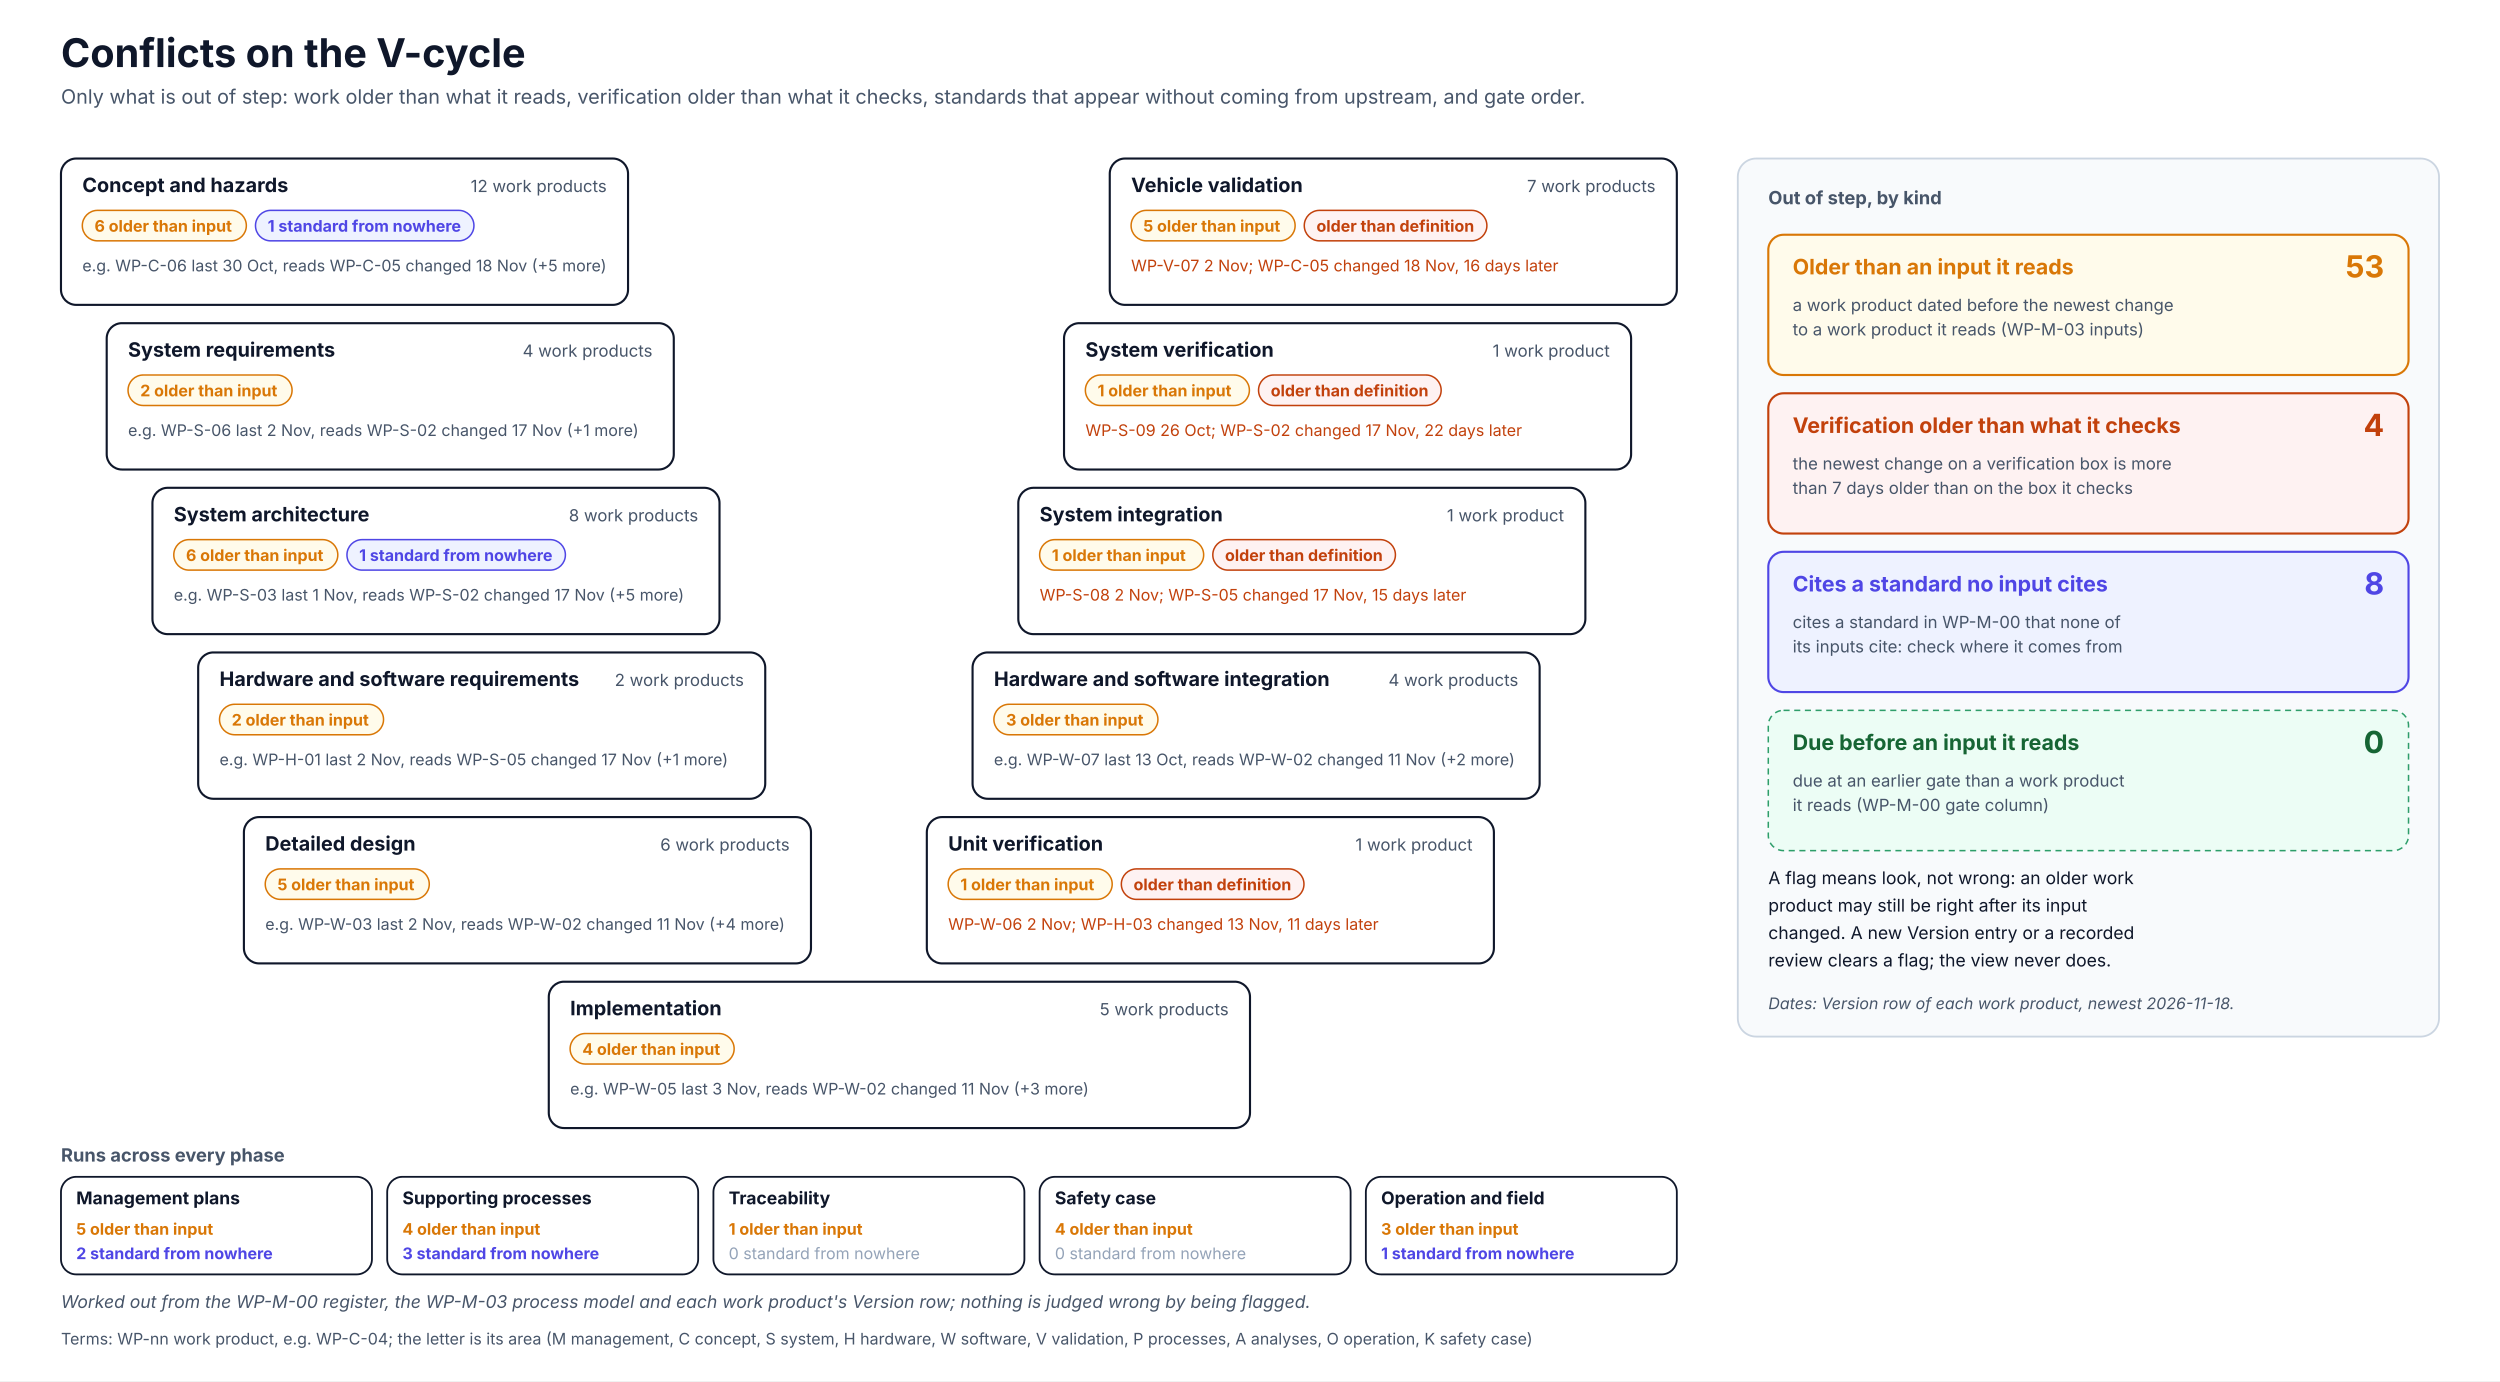
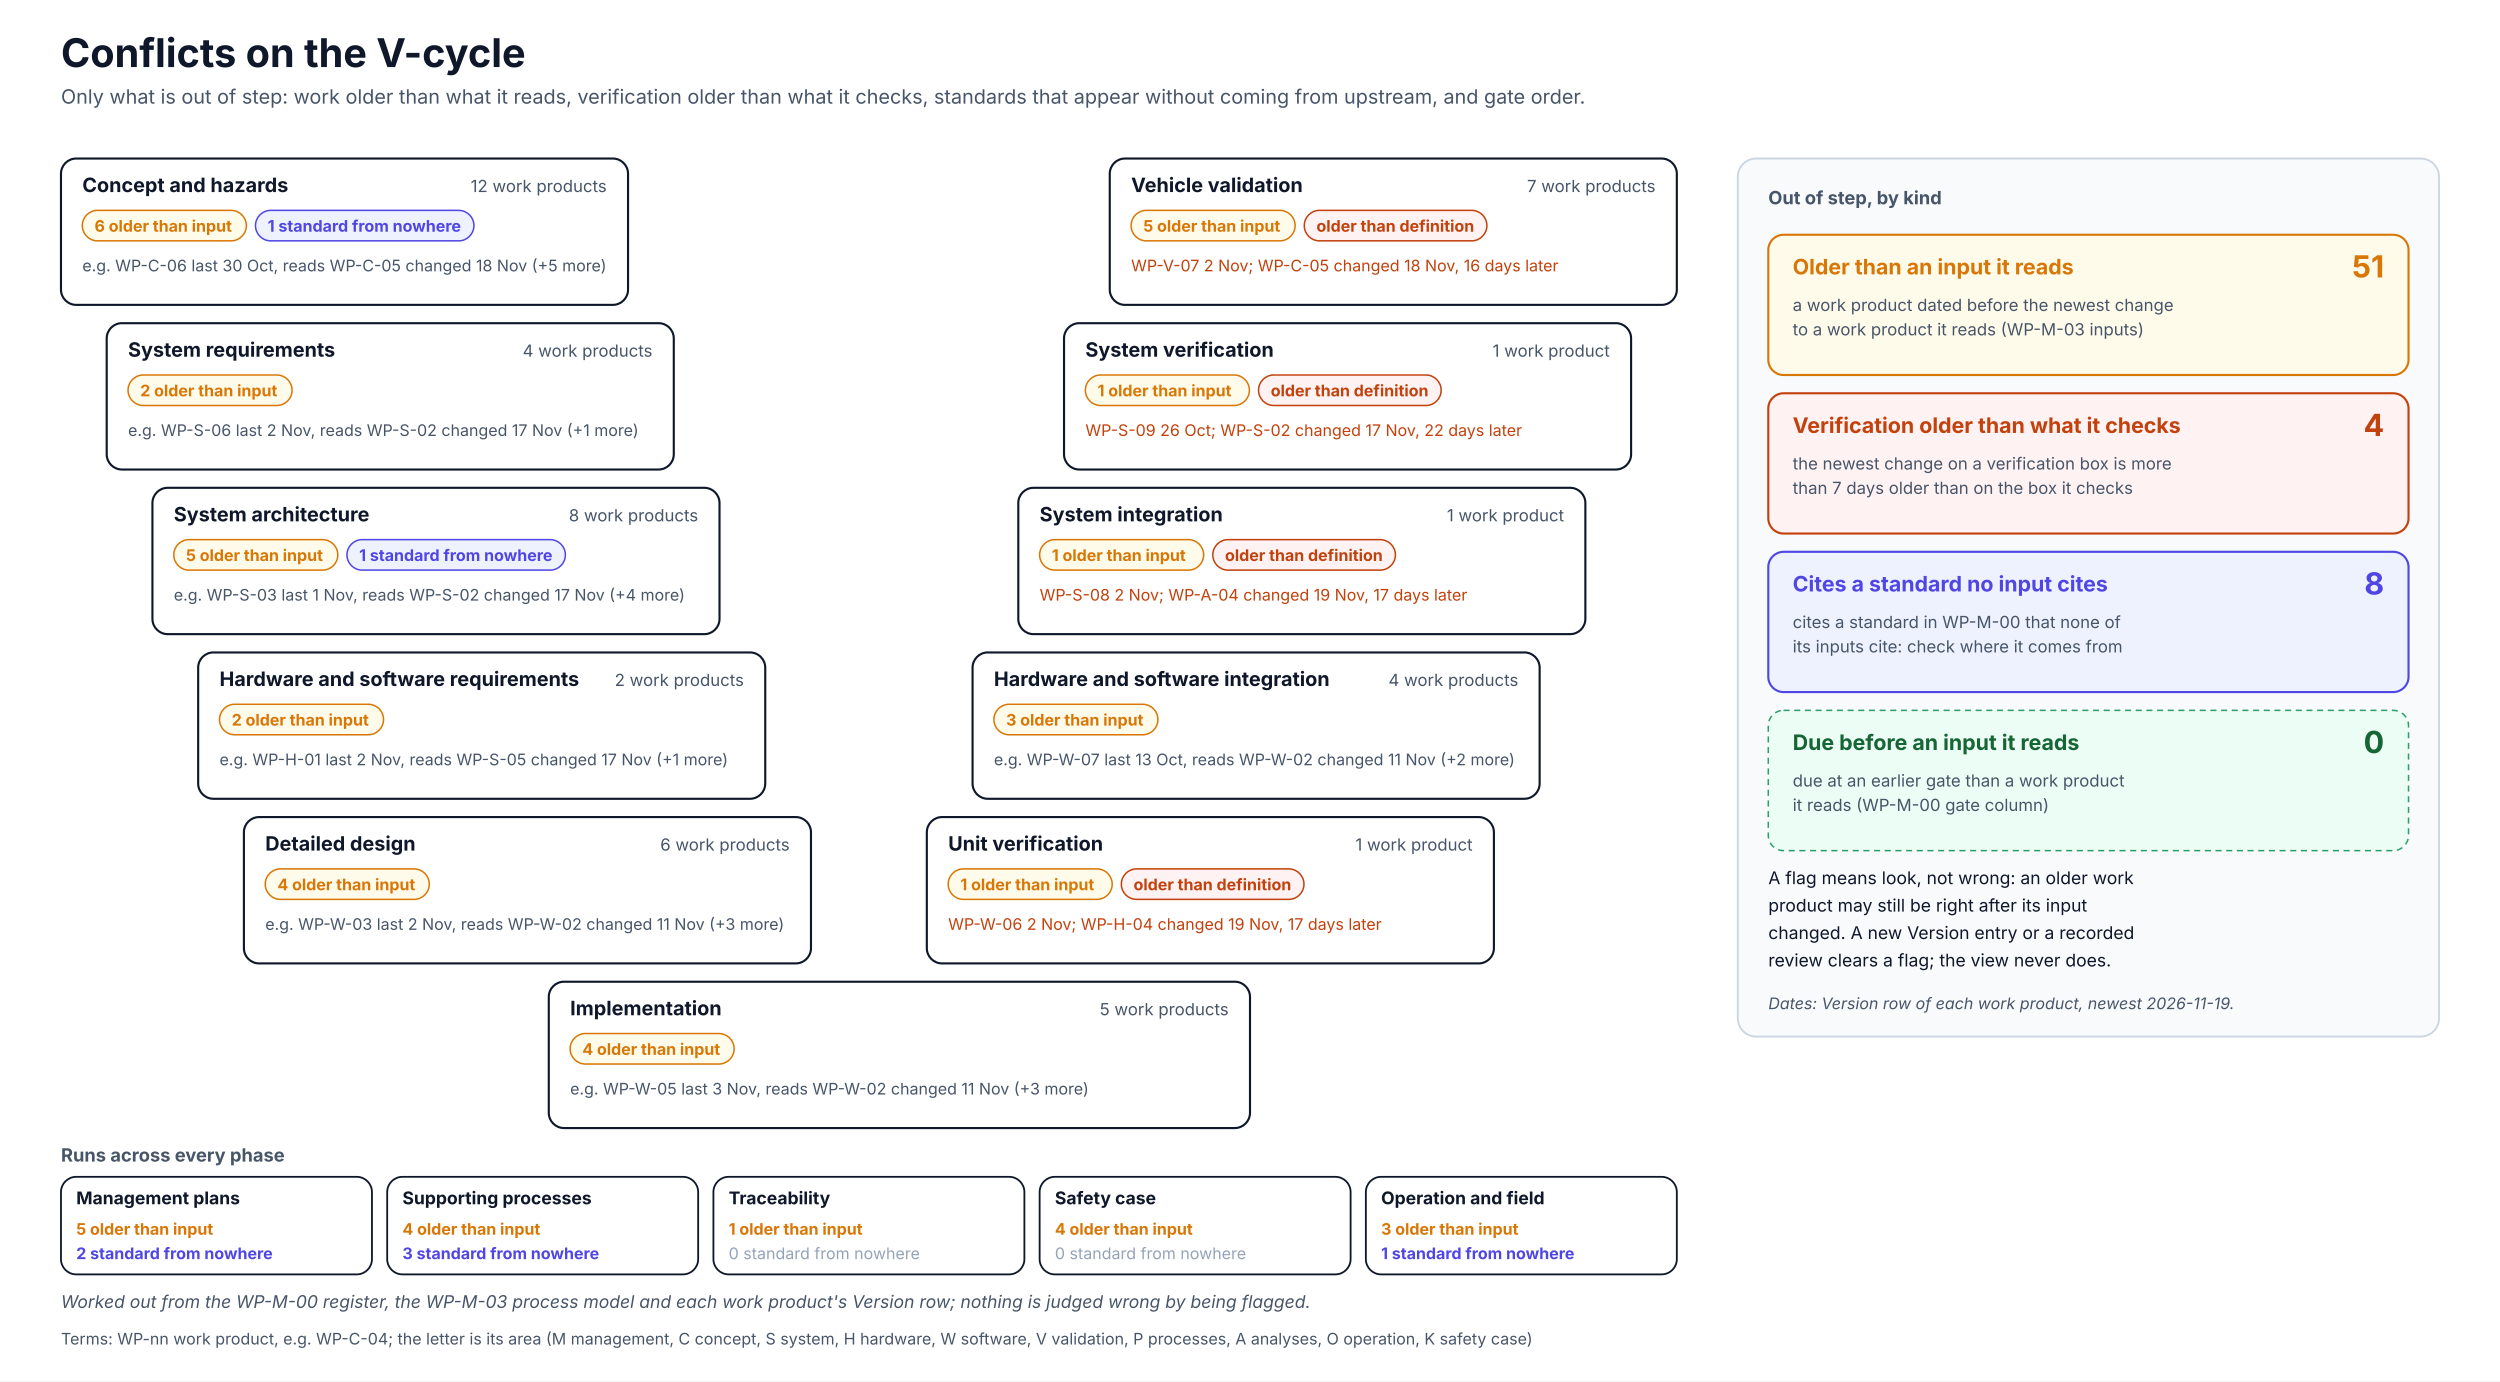
<svg xmlns="http://www.w3.org/2000/svg" width="1640" height="906" viewBox="0 0 1640 906" font-family="Inter, 'Segoe UI', Helvetica, Arial, sans-serif" role="img">
  <defs>
    <pattern id="hatch" patternUnits="userSpaceOnUse" width="6" height="6" patternTransform="rotate(45)">
      <rect width="6" height="6" fill="#F1F5F9" />
      <line x1="0" y1="0" x2="0" y2="6" stroke="#CBD5E1" stroke-width="2" />
    </pattern>
  </defs>
  <rect x="0" y="0" width="1640" height="906" rx="0" fill="#FFFFFF" stroke="none" stroke-width="0" />
  <text x="40" y="44" font-size="26" fill="#0F172A" font-weight="700">Conflicts on the V-cycle</text>
  <text x="40" y="68" font-size="13" fill="#475569">Only what is out of step: work older than what it reads, verification older than what it checks, standards that appear without coming from upstream, and gate order.</text>
  <rect x="40" y="104" width="372" height="96" rx="10" fill="#FFFFFF" stroke="#0F172A" stroke-width="1.4" />
  <text x="54" y="126" font-size="13" fill="#0F172A" font-weight="700">Concept and hazards</text>
  <text x="398" y="126" font-size="11" fill="#475569" text-anchor="end">12 work products</text>
  <rect x="54" y="138" width="107.6" height="20" rx="10" fill="#FFFBEB" stroke="#D97706" stroke-width="1" />
  <text x="62" y="152" font-size="10.5" fill="#D97706" font-weight="700">6 older than input</text>
  <rect x="167.6" y="138" width="143.3" height="20" rx="10" fill="#EEF2FF" stroke="#4F46E5" stroke-width="1" />
  <text x="175.6" y="152" font-size="10.5" fill="#4F46E5" font-weight="700">1 standard from nowhere</text>
  <g transform="translate(54.0,178.0)">
    <text x="0" y="0" font-size="10.5" fill="#475569">e.g. WP-C-06 last 30 Oct, reads WP-C-05 changed 18 Nov (+5 more)</text>
  </g>
  <rect x="728" y="104" width="372" height="96" rx="10" fill="#FFFFFF" stroke="#0F172A" stroke-width="1.4" />
  <text x="742" y="126" font-size="13" fill="#0F172A" font-weight="700">Vehicle validation</text>
  <text x="1086" y="126" font-size="11" fill="#475569" text-anchor="end">7 work products</text>
  <rect x="742" y="138" width="107.6" height="20" rx="10" fill="#FFFBEB" stroke="#D97706" stroke-width="1" />
  <text x="750" y="152" font-size="10.5" fill="#D97706" font-weight="700">5 older than input</text>
  <rect x="855.6" y="138" width="119.8" height="20" rx="10" fill="#FEF2F2" stroke="#C2410C" stroke-width="1" />
  <text x="863.6" y="152" font-size="10.5" fill="#C2410C" font-weight="700">older than definition</text>
  <g transform="translate(742.0,178.0)">
    <text x="0" y="0" font-size="10.5" fill="#C2410C">WP-V-07 2 Nov; WP-C-05 changed 18 Nov, 16 days later</text>
  </g>
  <rect x="70" y="212" width="372" height="96" rx="10" fill="#FFFFFF" stroke="#0F172A" stroke-width="1.4" />
  <text x="84" y="234" font-size="13" fill="#0F172A" font-weight="700">System requirements</text>
  <text x="428" y="234" font-size="11" fill="#475569" text-anchor="end">4 work products</text>
  <rect x="84" y="246" width="107.6" height="20" rx="10" fill="#FFFBEB" stroke="#D97706" stroke-width="1" />
  <text x="92" y="260" font-size="10.5" fill="#D97706" font-weight="700">2 older than input</text>
  <g transform="translate(84.0,286.0)">
    <text x="0" y="0" font-size="10.5" fill="#475569">e.g. WP-S-06 last 2 Nov, reads WP-S-02 changed 17 Nov (+1 more)</text>
  </g>
  <rect x="698" y="212" width="372" height="96" rx="10" fill="#FFFFFF" stroke="#0F172A" stroke-width="1.4" />
  <text x="712" y="234" font-size="13" fill="#0F172A" font-weight="700">System verification</text>
  <text x="1056" y="234" font-size="11" fill="#475569" text-anchor="end">1 work product</text>
  <rect x="712" y="246" width="107.6" height="20" rx="10" fill="#FFFBEB" stroke="#D97706" stroke-width="1" />
  <text x="720" y="260" font-size="10.5" fill="#D97706" font-weight="700">1 older than input</text>
  <rect x="825.6" y="246" width="119.8" height="20" rx="10" fill="#FEF2F2" stroke="#C2410C" stroke-width="1" />
  <text x="833.6" y="260" font-size="10.5" fill="#C2410C" font-weight="700">older than definition</text>
  <g transform="translate(712.0,286.0)">
    <text x="0" y="0" font-size="10.5" fill="#C2410C">WP-S-09 26 Oct; WP-S-02 changed 17 Nov, 22 days later</text>
  </g>
  <rect x="100" y="320" width="372" height="96" rx="10" fill="#FFFFFF" stroke="#0F172A" stroke-width="1.4" />
  <text x="114" y="342" font-size="13" fill="#0F172A" font-weight="700">System architecture</text>
  <text x="458" y="342" font-size="11" fill="#475569" text-anchor="end">8 work products</text>
  <rect x="114" y="354" width="107.6" height="20" rx="10" fill="#FFFBEB" stroke="#D97706" stroke-width="1" />
-   <text x="122" y="368" font-size="10.5" fill="#D97706" font-weight="700">6 older than input</text>
+   <text x="122" y="368" font-size="10.5" fill="#D97706" font-weight="700">5 older than input</text>
  <rect x="227.6" y="354" width="143.3" height="20" rx="10" fill="#EEF2FF" stroke="#4F46E5" stroke-width="1" />
  <text x="235.6" y="368" font-size="10.5" fill="#4F46E5" font-weight="700">1 standard from nowhere</text>
  <g transform="translate(114.0,394.0)">
-     <text x="0" y="0" font-size="10.5" fill="#475569">e.g. WP-S-03 last 1 Nov, reads WP-S-02 changed 17 Nov (+5 more)</text>
+     <text x="0" y="0" font-size="10.5" fill="#475569">e.g. WP-S-03 last 1 Nov, reads WP-S-02 changed 17 Nov (+4 more)</text>
  </g>
  <rect x="668" y="320" width="372" height="96" rx="10" fill="#FFFFFF" stroke="#0F172A" stroke-width="1.4" />
  <text x="682" y="342" font-size="13" fill="#0F172A" font-weight="700">System integration</text>
  <text x="1026" y="342" font-size="11" fill="#475569" text-anchor="end">1 work product</text>
  <rect x="682" y="354" width="107.6" height="20" rx="10" fill="#FFFBEB" stroke="#D97706" stroke-width="1" />
  <text x="690" y="368" font-size="10.5" fill="#D97706" font-weight="700">1 older than input</text>
  <rect x="795.6" y="354" width="119.8" height="20" rx="10" fill="#FEF2F2" stroke="#C2410C" stroke-width="1" />
  <text x="803.6" y="368" font-size="10.5" fill="#C2410C" font-weight="700">older than definition</text>
  <g transform="translate(682.0,394.0)">
-     <text x="0" y="0" font-size="10.5" fill="#C2410C">WP-S-08 2 Nov; WP-S-05 changed 17 Nov, 15 days later</text>
+     <text x="0" y="0" font-size="10.5" fill="#C2410C">WP-S-08 2 Nov; WP-A-04 changed 19 Nov, 17 days later</text>
  </g>
  <rect x="130" y="428" width="372" height="96" rx="10" fill="#FFFFFF" stroke="#0F172A" stroke-width="1.4" />
  <text x="144" y="450" font-size="13" fill="#0F172A" font-weight="700">Hardware and software requirements</text>
  <text x="488" y="450" font-size="11" fill="#475569" text-anchor="end">2 work products</text>
  <rect x="144" y="462" width="107.6" height="20" rx="10" fill="#FFFBEB" stroke="#D97706" stroke-width="1" />
  <text x="152" y="476" font-size="10.5" fill="#D97706" font-weight="700">2 older than input</text>
  <g transform="translate(144.0,502.0)">
    <text x="0" y="0" font-size="10.5" fill="#475569">e.g. WP-H-01 last 2 Nov, reads WP-S-05 changed 17 Nov (+1 more)</text>
  </g>
  <rect x="638" y="428" width="372" height="96" rx="10" fill="#FFFFFF" stroke="#0F172A" stroke-width="1.4" />
  <text x="652" y="450" font-size="13" fill="#0F172A" font-weight="700">Hardware and software integration</text>
  <text x="996" y="450" font-size="11" fill="#475569" text-anchor="end">4 work products</text>
  <rect x="652" y="462" width="107.6" height="20" rx="10" fill="#FFFBEB" stroke="#D97706" stroke-width="1" />
  <text x="660" y="476" font-size="10.5" fill="#D97706" font-weight="700">3 older than input</text>
  <g transform="translate(652.0,502.0)">
    <text x="0" y="0" font-size="10.5" fill="#475569">e.g. WP-W-07 last 13 Oct, reads WP-W-02 changed 11 Nov (+2 more)</text>
  </g>
  <rect x="160" y="536" width="372" height="96" rx="10" fill="#FFFFFF" stroke="#0F172A" stroke-width="1.4" />
  <text x="174" y="558" font-size="13" fill="#0F172A" font-weight="700">Detailed design</text>
  <text x="518" y="558" font-size="11" fill="#475569" text-anchor="end">6 work products</text>
  <rect x="174" y="570" width="107.6" height="20" rx="10" fill="#FFFBEB" stroke="#D97706" stroke-width="1" />
-   <text x="182" y="584" font-size="10.5" fill="#D97706" font-weight="700">5 older than input</text>
+   <text x="182" y="584" font-size="10.5" fill="#D97706" font-weight="700">4 older than input</text>
  <g transform="translate(174.0,610.0)">
-     <text x="0" y="0" font-size="10.5" fill="#475569">e.g. WP-W-03 last 2 Nov, reads WP-W-02 changed 11 Nov (+4 more)</text>
+     <text x="0" y="0" font-size="10.5" fill="#475569">e.g. WP-W-03 last 2 Nov, reads WP-W-02 changed 11 Nov (+3 more)</text>
  </g>
  <rect x="608" y="536" width="372" height="96" rx="10" fill="#FFFFFF" stroke="#0F172A" stroke-width="1.4" />
  <text x="622" y="558" font-size="13" fill="#0F172A" font-weight="700">Unit verification</text>
  <text x="966" y="558" font-size="11" fill="#475569" text-anchor="end">1 work product</text>
  <rect x="622" y="570" width="107.6" height="20" rx="10" fill="#FFFBEB" stroke="#D97706" stroke-width="1" />
  <text x="630" y="584" font-size="10.5" fill="#D97706" font-weight="700">1 older than input</text>
  <rect x="735.6" y="570" width="119.8" height="20" rx="10" fill="#FEF2F2" stroke="#C2410C" stroke-width="1" />
  <text x="743.6" y="584" font-size="10.5" fill="#C2410C" font-weight="700">older than definition</text>
  <g transform="translate(622.0,610.0)">
-     <text x="0" y="0" font-size="10.5" fill="#C2410C">WP-W-06 2 Nov; WP-H-03 changed 13 Nov, 11 days later</text>
+     <text x="0" y="0" font-size="10.5" fill="#C2410C">WP-W-06 2 Nov; WP-H-04 changed 19 Nov, 17 days later</text>
  </g>
  <rect x="360" y="644" width="460" height="96" rx="10" fill="#FFFFFF" stroke="#0F172A" stroke-width="1.4" />
  <text x="374" y="666" font-size="13" fill="#0F172A" font-weight="700">Implementation</text>
  <text x="806" y="666" font-size="11" fill="#475569" text-anchor="end">5 work products</text>
  <rect x="374" y="678" width="107.6" height="20" rx="10" fill="#FFFBEB" stroke="#D97706" stroke-width="1" />
  <text x="382" y="692" font-size="10.5" fill="#D97706" font-weight="700">4 older than input</text>
  <g transform="translate(374.0,718.0)">
    <text x="0" y="0" font-size="10.5" fill="#475569">e.g. WP-W-05 last 3 Nov, reads WP-W-02 changed 11 Nov (+3 more)</text>
  </g>
  <text x="40" y="762" font-size="12" fill="#475569" font-weight="700">Runs across every phase</text>
  <rect x="40" y="772" width="204" height="64" rx="10" fill="#FFFFFF" stroke="#0F172A" stroke-width="1.2" />
  <text x="50" y="790" font-size="11.5" fill="#0F172A" font-weight="700">Management plans</text>
  <text x="50" y="810" font-size="10.5" fill="#D97706" font-weight="700">5 older than input</text>
  <text x="50" y="826" font-size="10.5" fill="#4F46E5" font-weight="700">2 standard from nowhere</text>
  <rect x="254" y="772" width="204" height="64" rx="10" fill="#FFFFFF" stroke="#0F172A" stroke-width="1.2" />
  <text x="264" y="790" font-size="11.5" fill="#0F172A" font-weight="700">Supporting processes</text>
  <text x="264" y="810" font-size="10.5" fill="#D97706" font-weight="700">4 older than input</text>
  <text x="264" y="826" font-size="10.5" fill="#4F46E5" font-weight="700">3 standard from nowhere</text>
  <rect x="468" y="772" width="204" height="64" rx="10" fill="#FFFFFF" stroke="#0F172A" stroke-width="1.2" />
  <text x="478" y="790" font-size="11.5" fill="#0F172A" font-weight="700">Traceability</text>
  <text x="478" y="810" font-size="10.5" fill="#D97706" font-weight="700">1 older than input</text>
  <text x="478" y="826" font-size="10.5" fill="#94A3B8">0 standard from nowhere</text>
  <rect x="682" y="772" width="204" height="64" rx="10" fill="#FFFFFF" stroke="#0F172A" stroke-width="1.2" />
  <text x="692" y="790" font-size="11.5" fill="#0F172A" font-weight="700">Safety case</text>
  <text x="692" y="810" font-size="10.5" fill="#D97706" font-weight="700">4 older than input</text>
  <text x="692" y="826" font-size="10.5" fill="#94A3B8">0 standard from nowhere</text>
  <rect x="896" y="772" width="204" height="64" rx="10" fill="#FFFFFF" stroke="#0F172A" stroke-width="1.2" />
  <text x="906" y="790" font-size="11.5" fill="#0F172A" font-weight="700">Operation and field</text>
  <text x="906" y="810" font-size="10.5" fill="#D97706" font-weight="700">3 older than input</text>
  <text x="906" y="826" font-size="10.5" fill="#4F46E5" font-weight="700">1 standard from nowhere</text>
  <rect x="1140" y="104" width="460" height="576" rx="12" fill="#F8FAFC" stroke="#CBD5E1" stroke-width="1.2" />
  <text x="1160" y="134" font-size="12" fill="#475569" font-weight="700">Out of step, by kind</text>
  <rect x="1160" y="154" width="420" height="92" rx="10" fill="#FFFBEB" stroke="#D97706" stroke-width="1.4" />
  <text x="1176" y="180" font-size="14" fill="#D97706" font-weight="700">Older than an input it reads</text>
-   <text x="1564" y="182" font-size="20" fill="#D97706" font-weight="700" text-anchor="end">53</text>
+   <text x="1564" y="182" font-size="20" fill="#D97706" font-weight="700" text-anchor="end">51</text>
  <text x="1176" y="204" font-size="11" fill="#475569">a work product dated before the newest change</text>
  <text x="1176" y="220" font-size="11" fill="#475569">to a work product it reads (WP-M-03 inputs)</text>
  <rect x="1160" y="258" width="420" height="92" rx="10" fill="#FEF2F2" stroke="#C2410C" stroke-width="1.4" />
  <text x="1176" y="284" font-size="14" fill="#C2410C" font-weight="700">Verification older than what it checks</text>
  <text x="1564" y="286" font-size="20" fill="#C2410C" font-weight="700" text-anchor="end">4</text>
  <text x="1176" y="308" font-size="11" fill="#475569">the newest change on a verification box is more</text>
  <text x="1176" y="324" font-size="11" fill="#475569">than 7 days older than on the box it checks</text>
  <rect x="1160" y="362" width="420" height="92" rx="10" fill="#EEF2FF" stroke="#4F46E5" stroke-width="1.4" />
  <text x="1176" y="388" font-size="14" fill="#4F46E5" font-weight="700">Cites a standard no input cites</text>
  <text x="1564" y="390" font-size="20" fill="#4F46E5" font-weight="700" text-anchor="end">8</text>
  <text x="1176" y="412" font-size="11" fill="#475569">cites a standard in WP-M-00 that none of</text>
  <text x="1176" y="428" font-size="11" fill="#475569">its inputs cite: check where it comes from</text>
  <rect x="1160" y="466" width="420" height="92" rx="10" fill="#ECFDF5" stroke="#2E9E6A" stroke-width="1" stroke-dasharray="4 3" />
  <text x="1176" y="492" font-size="14" fill="#166534" font-weight="700">Due before an input it reads</text>
  <text x="1564" y="494" font-size="20" fill="#166534" font-weight="700" text-anchor="end">0</text>
  <text x="1176" y="516" font-size="11" fill="#475569">due at an earlier gate than a work product</text>
  <text x="1176" y="532" font-size="11" fill="#475569">it reads (WP-M-00 gate column)</text>
  <text x="1160" y="580" font-size="11.5" fill="#0F172A">A flag means look, not wrong: an older work</text>
  <text x="1160" y="598" font-size="11.5" fill="#0F172A">product may still be right after its input</text>
  <text x="1160" y="616" font-size="11.5" fill="#0F172A">changed. A new Version entry or a recorded</text>
  <text x="1160" y="634" font-size="11.5" fill="#0F172A">review clears a flag; the view never does.</text>
-   <text x="1160" y="662" font-size="10.5" fill="#475569" font-style="italic">Dates: Version row of each work product, newest 2026-11-18.</text>
+   <text x="1160" y="662" font-size="10.5" fill="#475569" font-style="italic">Dates: Version row of each work product, newest 2026-11-19.</text>
  <text x="40" y="858" font-size="11.5" fill="#475569" font-style="italic">Worked out from the WP-M-00 register, the WP-M-03 process model and each work product's Version row; nothing is judged wrong by being flagged.</text>
  <g class="terms">
    <text x="40" y="882" font-size="10.5" fill="#475569">Terms: WP-nn work product, e.g. WP-C-04; the letter is its area (M management, C concept, S system, H hardware, W software, V validation, P processes, A analyses, O operation, K safety case)</text>
  </g>
</svg>
